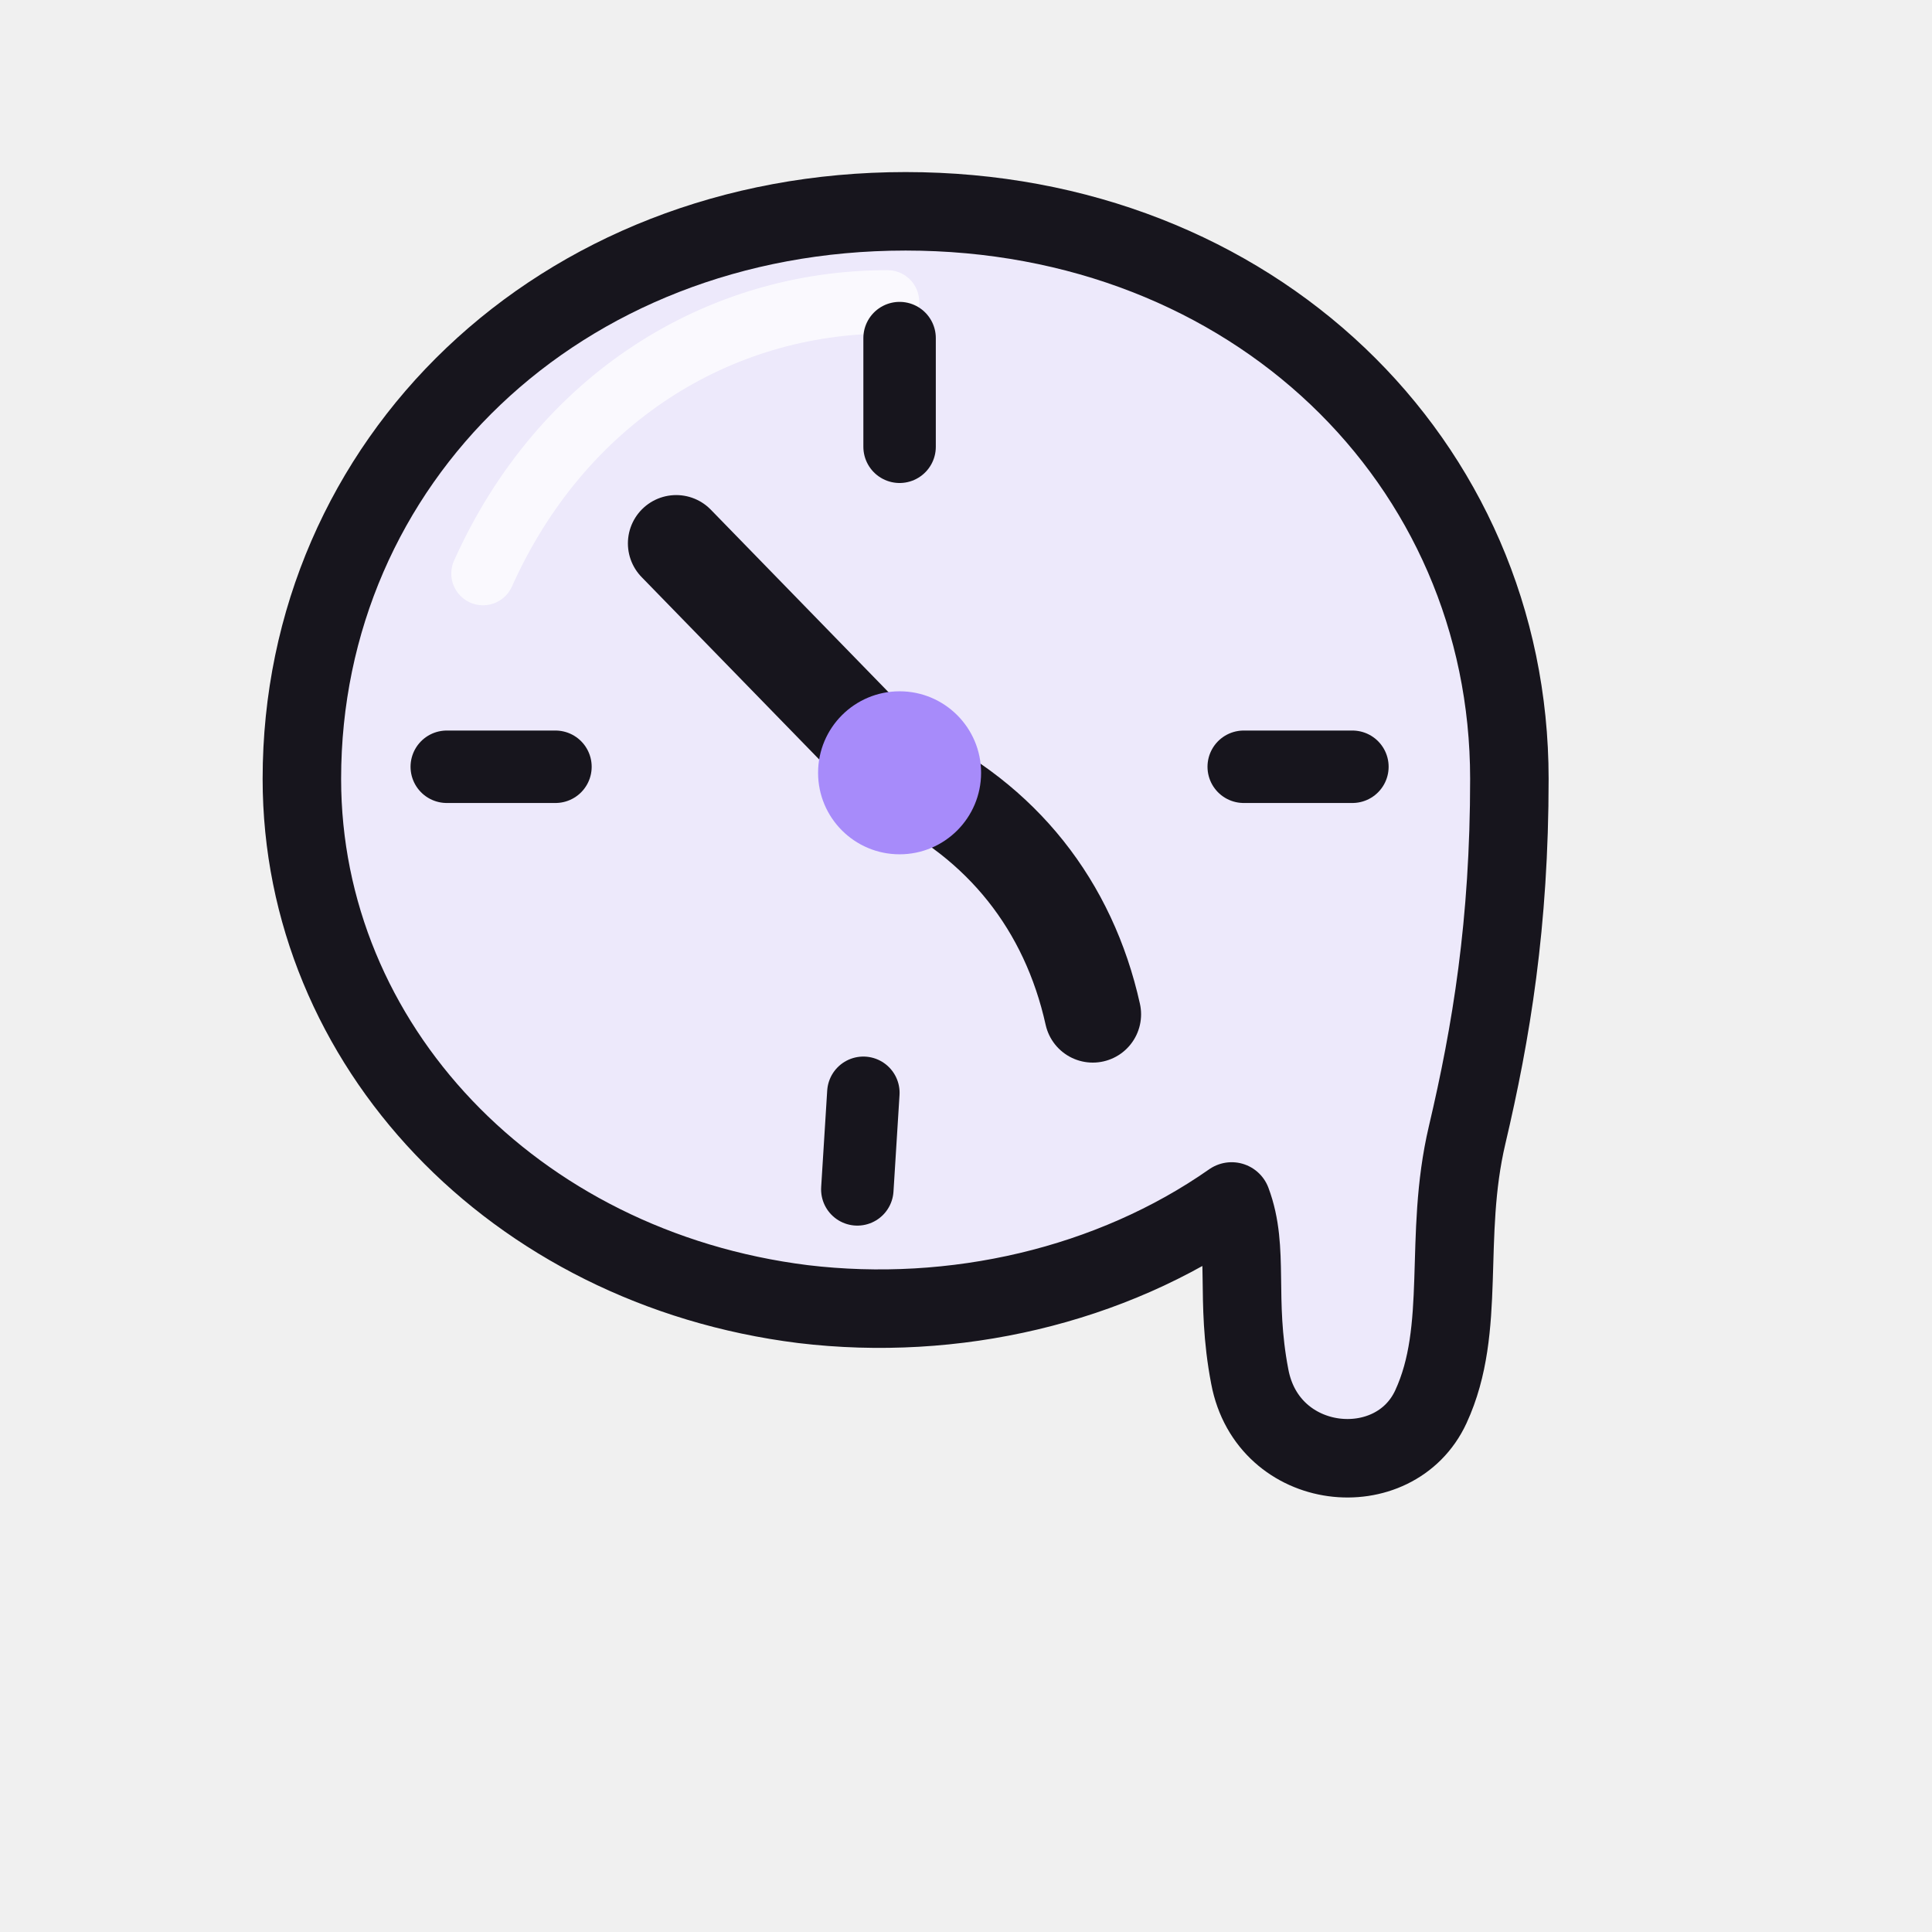
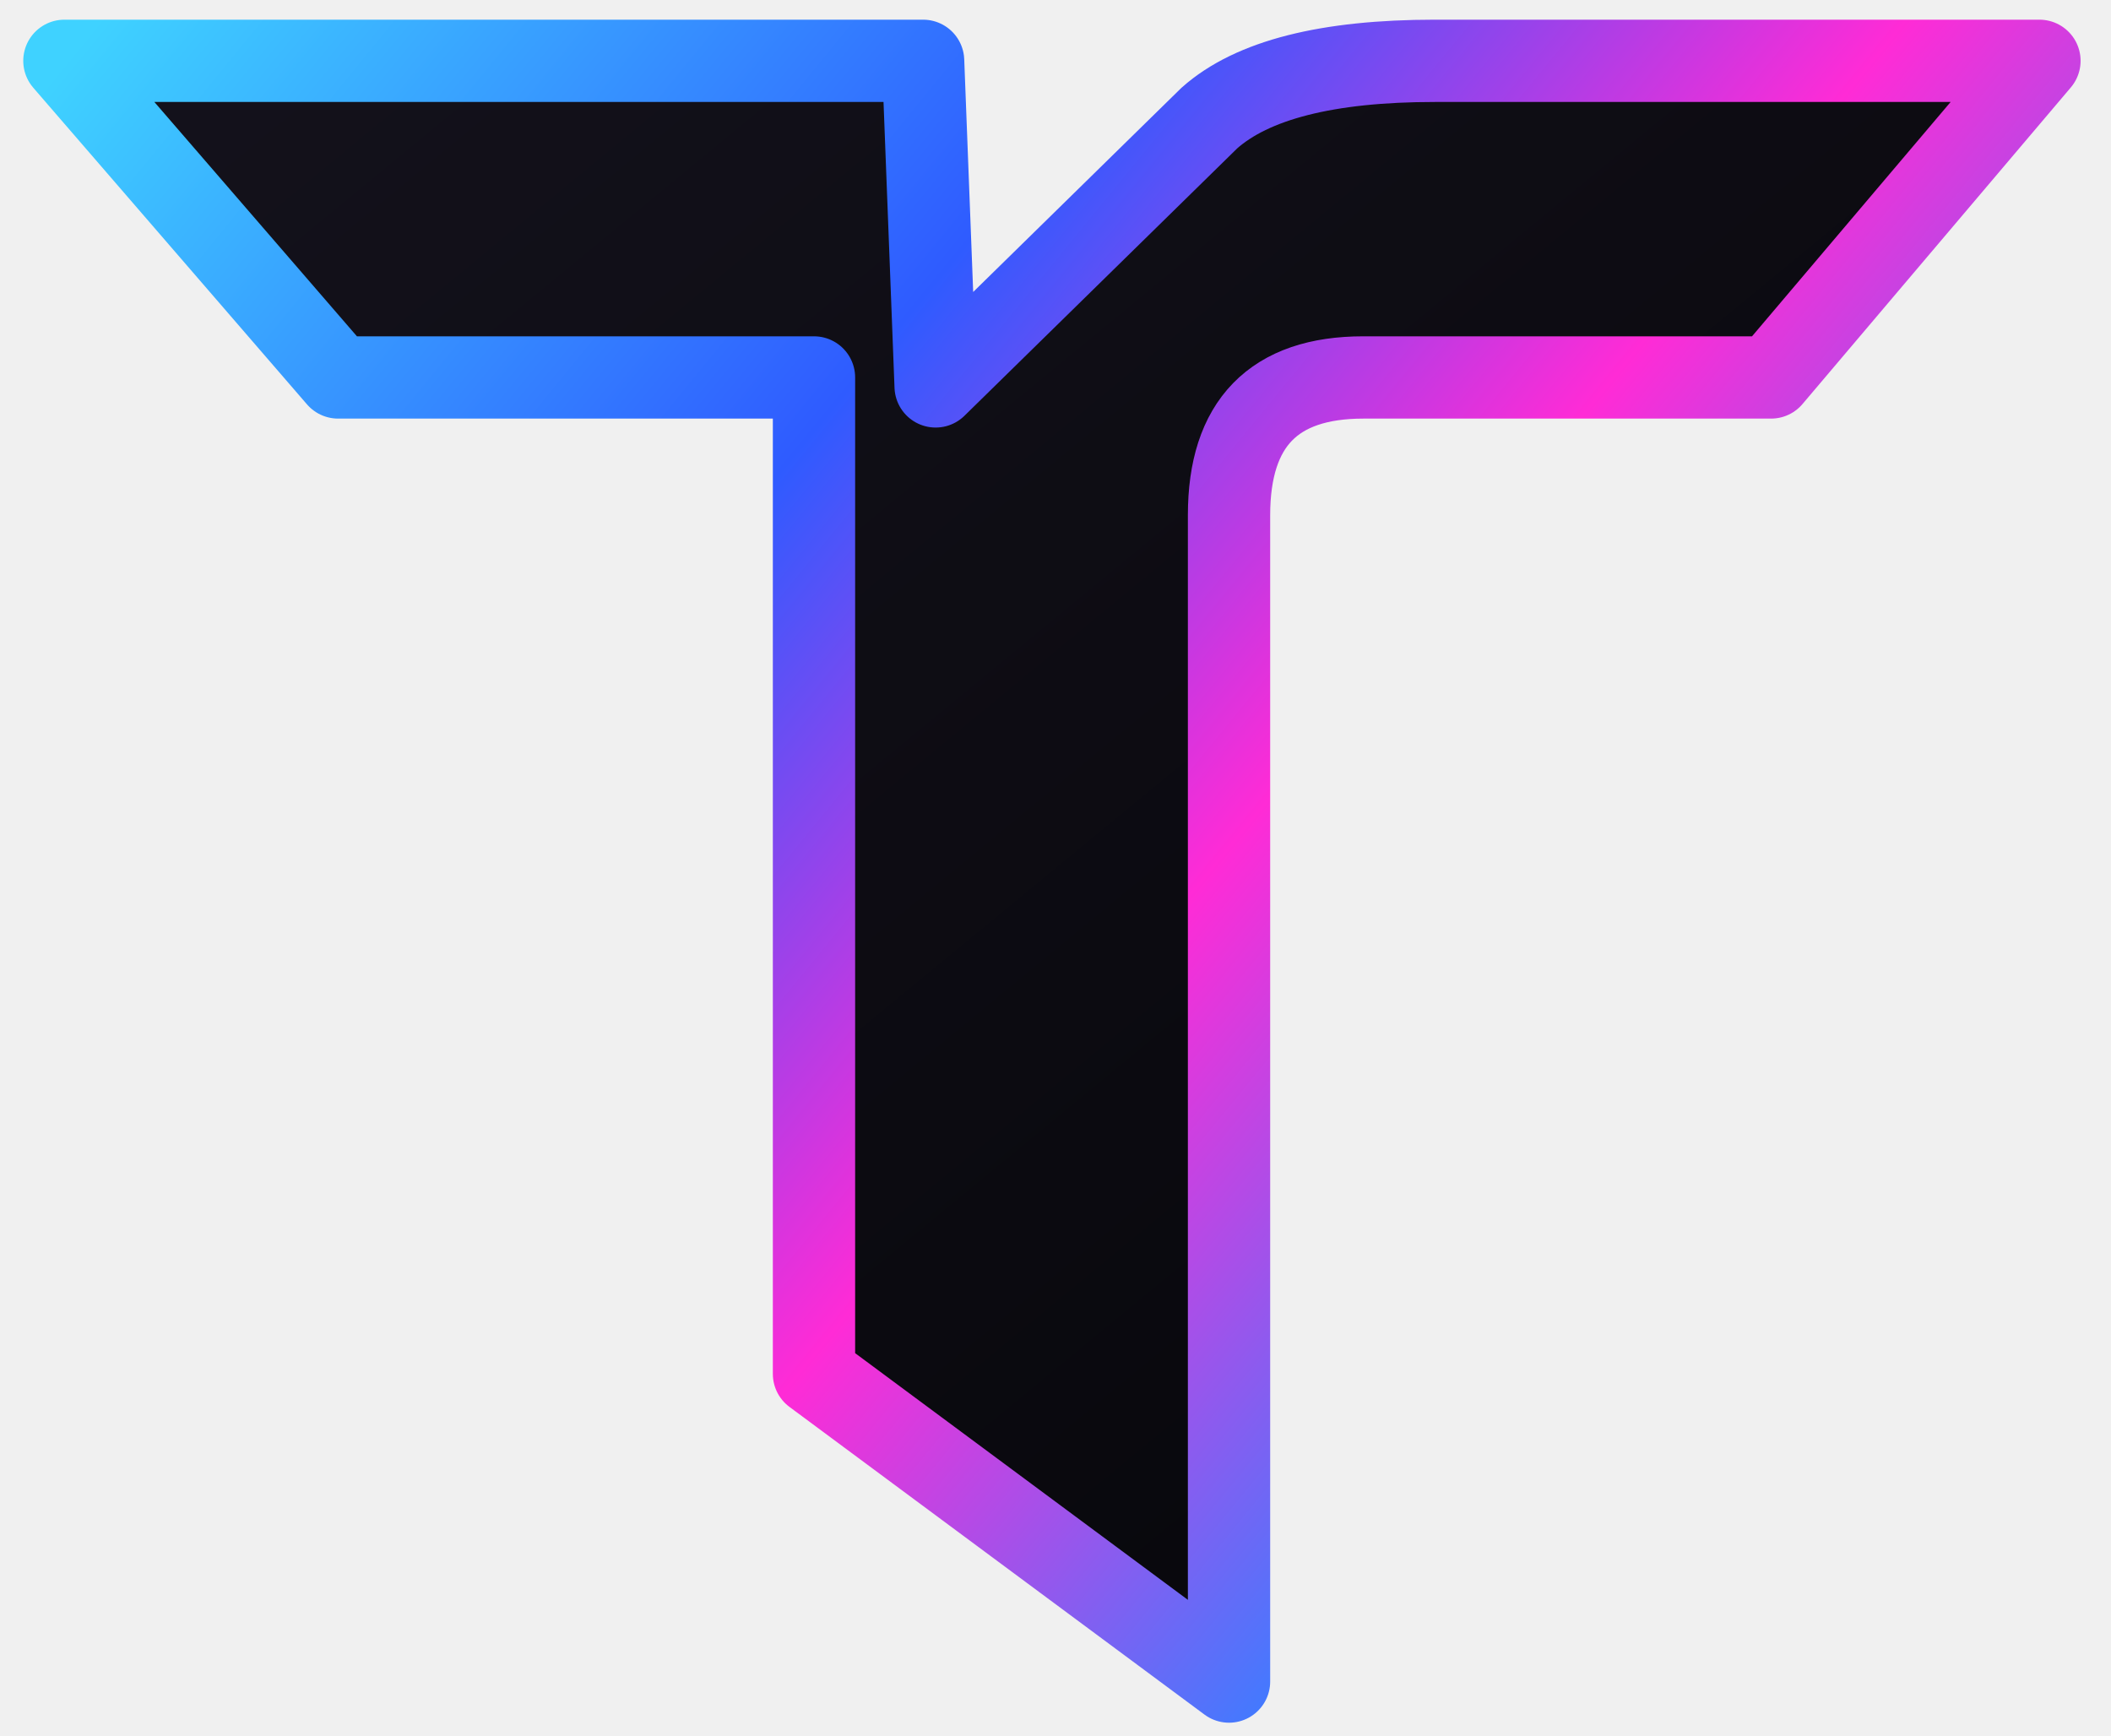
- <svg xmlns="http://www.w3.org/2000/svg" viewBox="0 0 64 64" width="64" height="64" role="img" aria-label="Tocker">
-   <path d="M30 7            C41.5 7 50 15.3 50 25.8            C50 30.6 49.4 34.2 48.6 37.6            C47.8 41 48.6 44 47.4 46.6            C46.2 49.2 42 48.8 41.4 45.6            C40.9 43 41.4 41.4 40.8 39.8            C36.8 42.6 31.6 43.8 26.6 43.2            C17 42 10 34.6 10 25.8            C10 15.3 18.5 7 30 7 Z" fill="#ede9fb" stroke="#17151d" stroke-width="2.6" stroke-linejoin="round" />
-   <path d="M16 19 C18.6 13.2 23.8 10 29.4 10" fill="none" stroke="#ffffff" stroke-width="2.1" stroke-linecap="round" opacity="0.75" />
-   <g stroke="#17151d" stroke-width="2.4" stroke-linecap="round">
-     <path d="M29.8 11.2 V14.8" />
-     <path d="M44.8 25.4 H41.2" />
-     <path d="M14.8 25.4 H18.4" />
-     <path d="M28.6 36.2 L28.4 39.4" />
-   </g>
-   <path d="M29.8 25.6 L22.4 18" stroke="#17151d" stroke-width="3.2" stroke-linecap="round" />
-   <path d="M29.8 25.6 C33.2 27.2 35.4 30 36.2 33.6" fill="none" stroke="#17151d" stroke-width="3.2" stroke-linecap="round" />
-   <circle cx="29.8" cy="25.6" r="2.7" fill="#a78bfa" />
+ <svg xmlns="http://www.w3.org/2000/svg" viewBox="40 170 1180 970" role="img" aria-label="Tocker">
+   <defs>
+     <path id="t" d="M76 204 H556 L563 386 L716 236 Q752 204 842 204 H1180 L1030 381 H802 Q727 381 727 458 V1110 L495 938 V381 H229 Z" />
+     <linearGradient id="edge" x1="80" y1="200" x2="1180" y2="1100" gradientUnits="userSpaceOnUse">
+       <stop offset="0" stop-color="#3FD2FF" />
+       <stop offset="0.32" stop-color="#2F5BFF" />
+       <stop offset="0.55" stop-color="#FF2BD6" />
+       <stop offset="0.78" stop-color="#3F7BFF" />
+       <stop offset="1" stop-color="#FF3DB4" />
+     </linearGradient>
+     <linearGradient id="body" x1="0" y1="0" x2="1" y2="1">
+       <stop offset="0" stop-color="#14121c" />
+       <stop offset="1" stop-color="#050508" />
+     </linearGradient>
+   </defs>
+   <use href="#t" fill="url(#body)" stroke="url(#edge)" stroke-width="46" stroke-linejoin="round" />
</svg>
